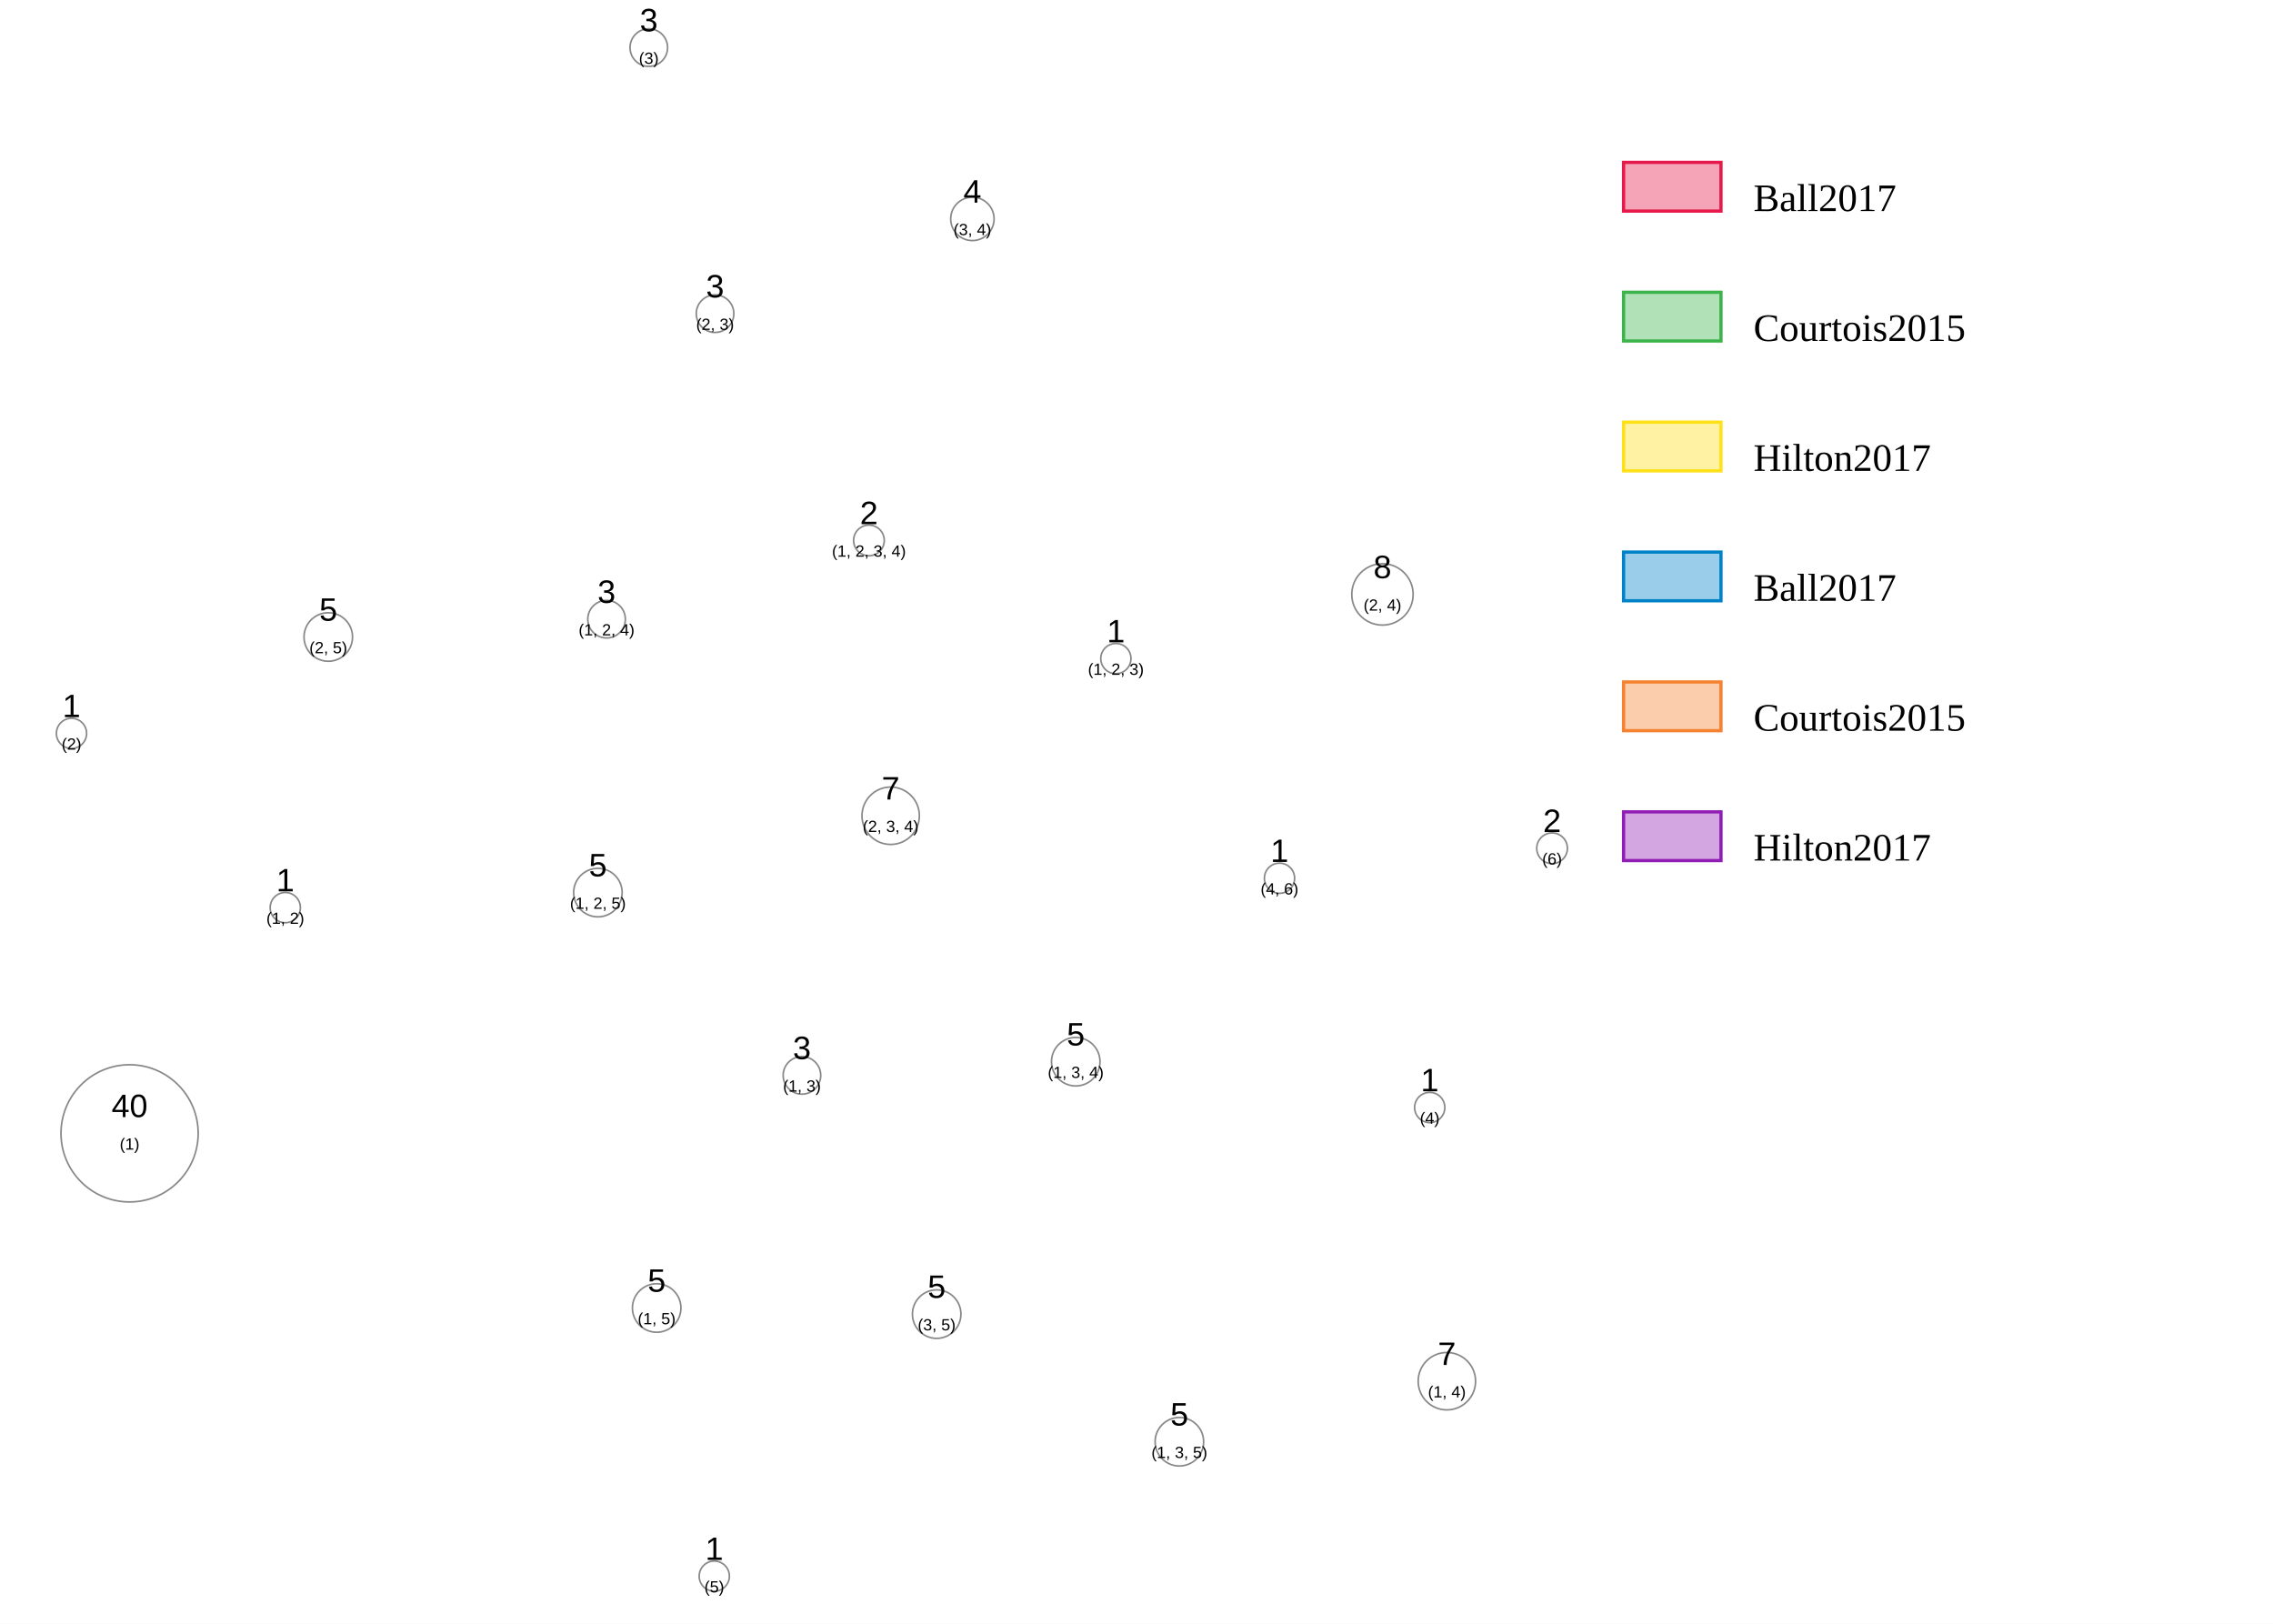
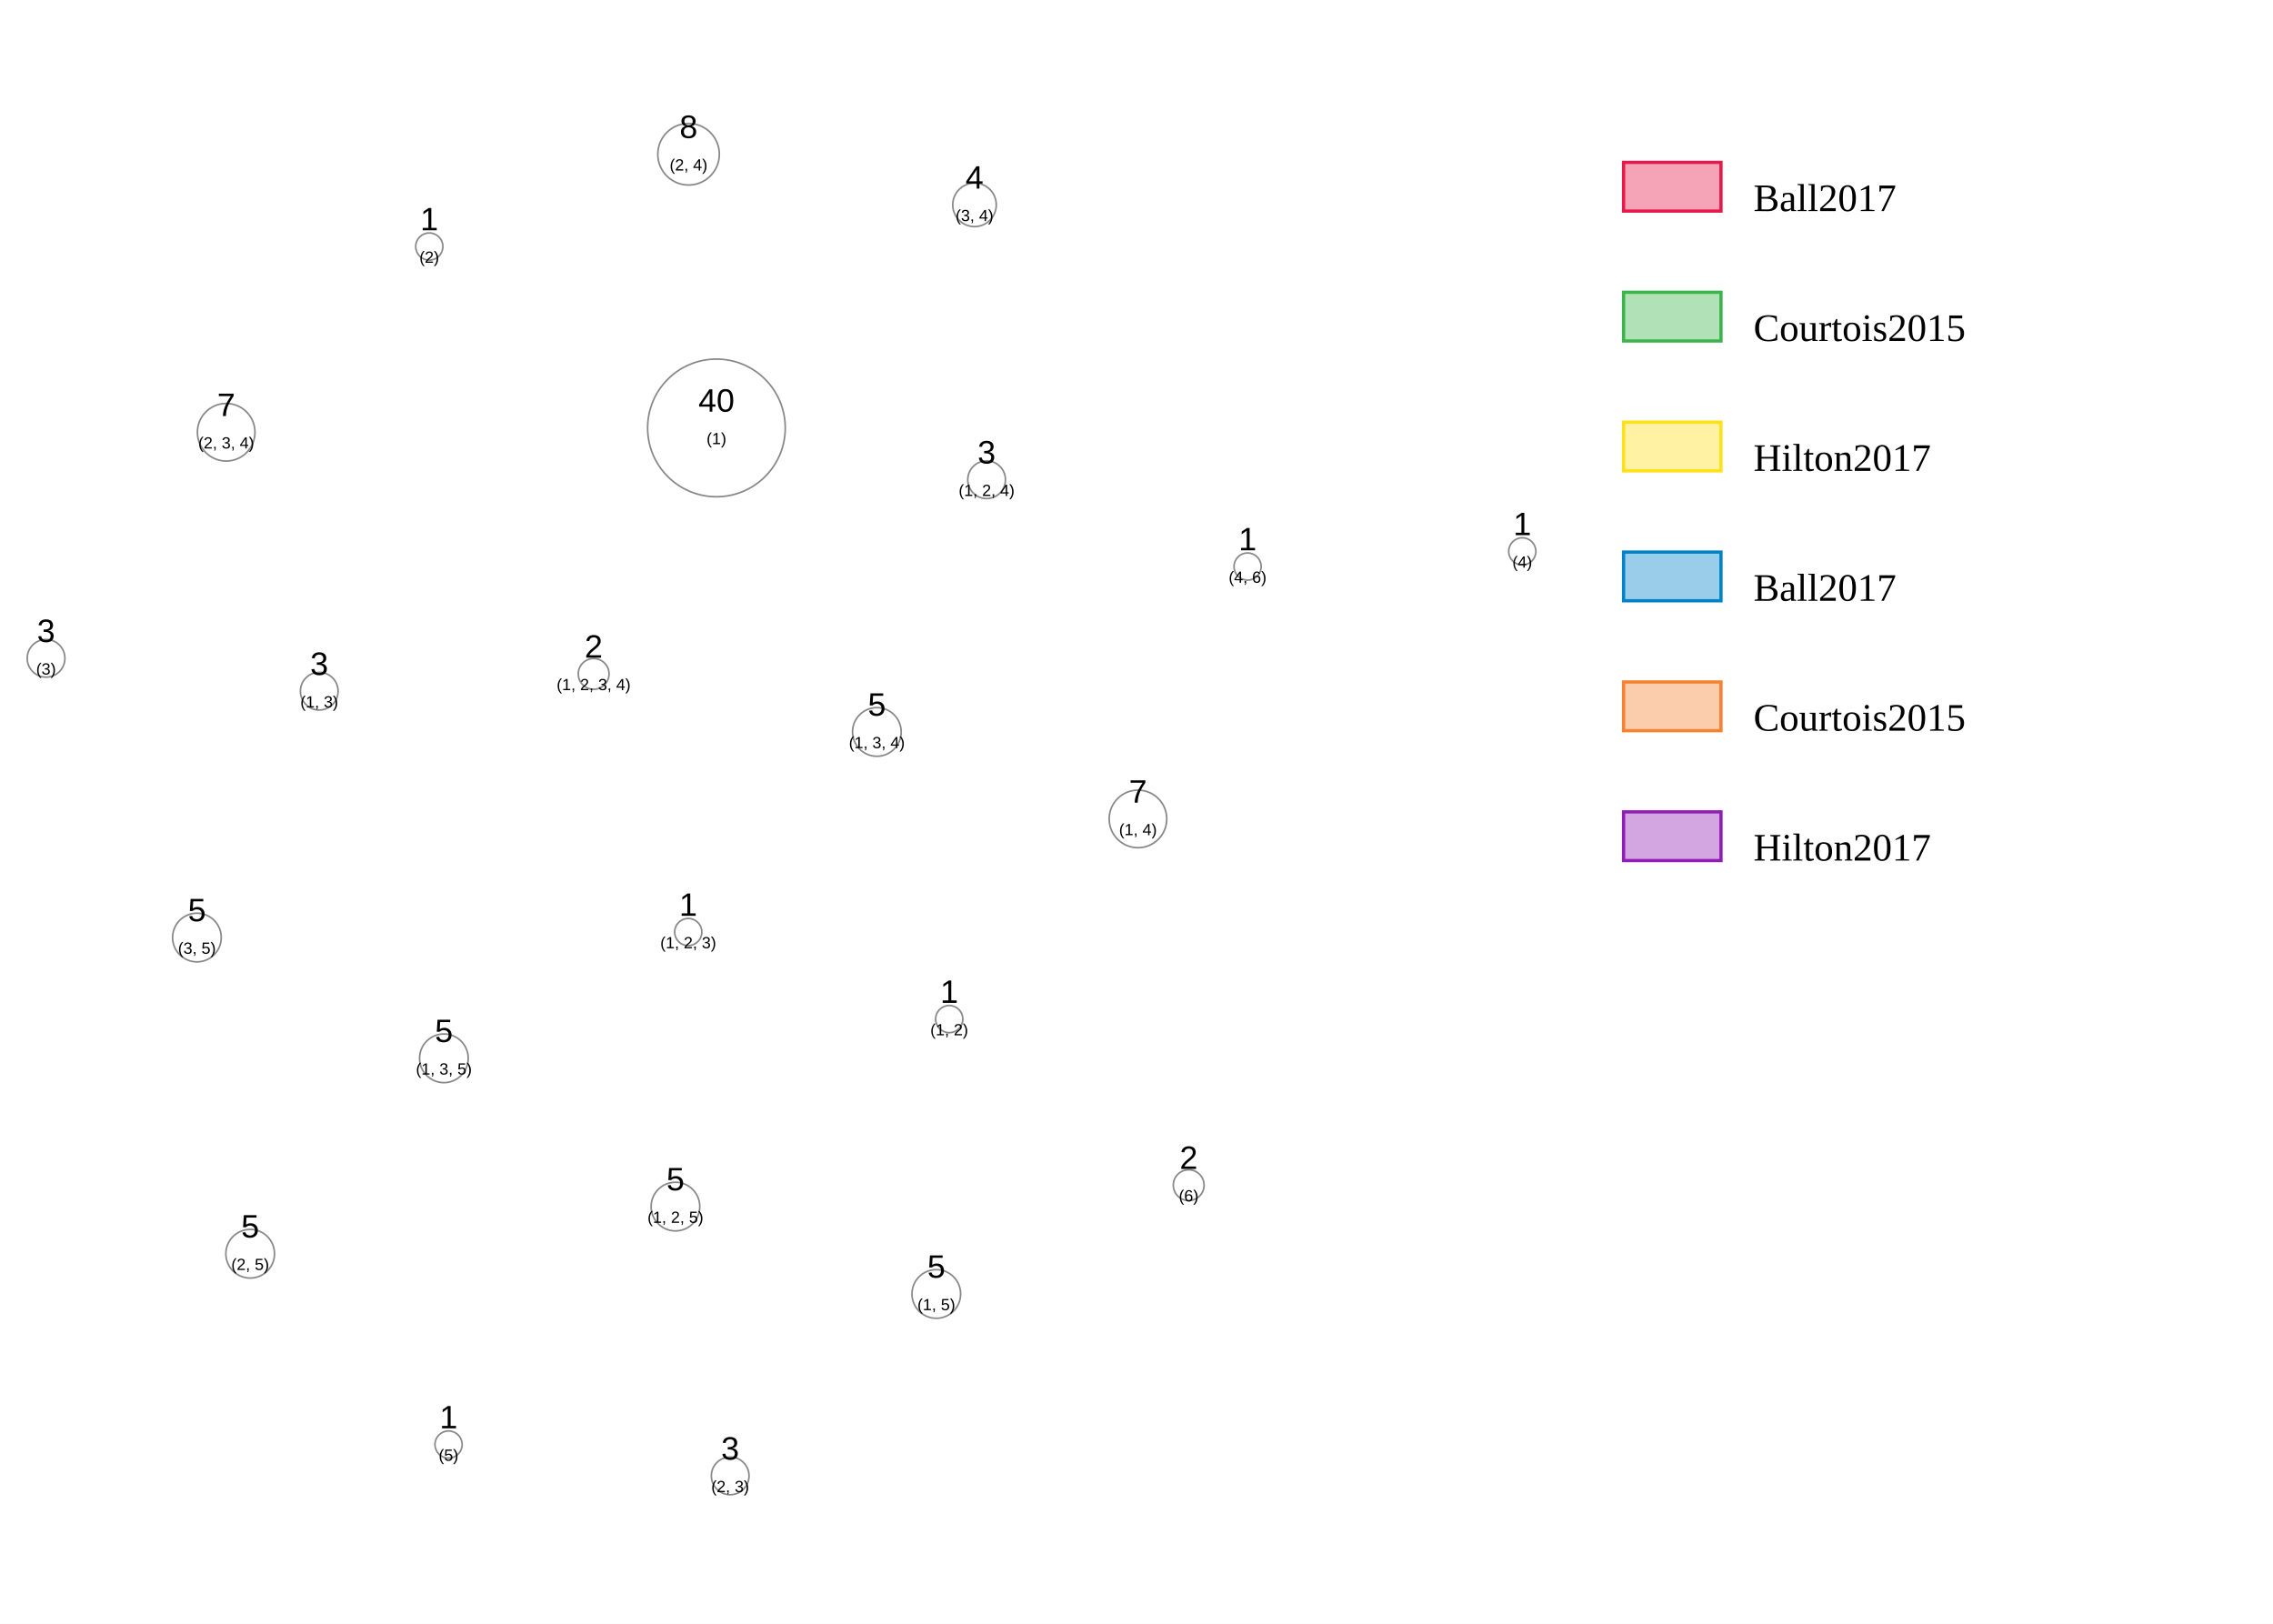
<svg xmlns="http://www.w3.org/2000/svg" width="700" height="500">
  <defs>
    <style type="text/css">
  .borderLine {
	   stroke: none;
	   fill-opacity: 0.4;
  }
  .outLine {
	   stroke-width: 1;
	   fill: none;
  }
  .circle {
	   stroke: #888888;
	   stroke-width: 0.5;
	   fill: none;
    pointer-events: all;
  }
  .spcircle {
	   stroke: #FF2222;
	   stroke-width: 1;
	   fill: none;
    pointer-events: all;
  }
  .tLabel {
	   font-family: Arial;
    pointer-events: none;
	   font-size: 14px;
	   text-anchor: middle;
	   alignment-baseline: central;
  }
  .nLabel {
	   font-family: Arial;
    pointer-events: none;
	   font-size: 10px;
	   text-anchor: middle;
	   alignment-baseline: central;
  }
  .belong {
	   font-family: Arial;
    pointer-events: none;
	   font-size: 5px;
	   text-anchor: middle;
	   alignment-baseline: central;
  }
  .p0{
    stroke: none;
    fill: #e6194b;
  }
  .q0{
    fill: none;
    stroke: #e6194b;
  }
  .p1{
    stroke: none;
    fill: #3cb44b;
  }
  .q1{
    fill: none;
    stroke: #3cb44b;
  }
  .p2{
    stroke: none;
    fill: #ffe119;
  }
  .q2{
    fill: none;
    stroke: #ffe119;
  }
  .p3{
    stroke: none;
    fill: #0082c8;
  }
  .q3{
    fill: none;
    stroke: #0082c8;
  }
  .p4{
    stroke: none;
    fill: #f58231;
  }
  .q4{
    fill: none;
    stroke: #f58231;
  }
  .p5{
    stroke: none;
    fill: #911eb4;
  }
  .q5{
    fill: none;
    stroke: #911eb4;
  }

</style>
  </defs>
  <rect width="700" height="500" style="fill:#fff;stroke-width:0" />
-   <circle class="circle" cx="39.907" cy="348.993" r="21.125" />
-   <text class="tLabel" x="39.91" y="328.99" />
-   <text class="nLabel" x="39.91" y="343.99">40</text>
-   <text class="belong" x="39.91" y="353.99">(1)</text>
-   <circle class="circle" cx="87.856" cy="279.48" r="4.653" />
-   <text class="tLabel" x="87.86" y="259.48" />
-   <text class="nLabel" x="87.86" y="274.48">1</text>
-   <text class="belong" x="87.86" y="284.48">(1, 2)</text>
-   <circle class="circle" cx="343.645" cy="202.801" r="4.653" />
-   <text class="tLabel" x="343.65" y="182.80" />
-   <text class="nLabel" x="343.65" y="197.80">1</text>
-   <text class="belong" x="343.65" y="207.80">(1, 2, 3)</text>
-   <circle class="circle" cx="267.6" cy="166.415" r="4.724" />
-   <text class="tLabel" x="267.60" y="146.41" />
-   <text class="nLabel" x="267.60" y="161.41">2</text>
-   <text class="belong" x="267.60" y="171.41">(1, 2, 3, 4)</text>
-   <circle class="circle" cx="22.018" cy="225.834" r="4.653" />
-   <text class="tLabel" x="22.02" y="205.83" />
-   <text class="nLabel" x="22.02" y="220.83">1</text>
-   <text class="belong" x="22.02" y="230.83">(2)</text>
-   <circle class="circle" cx="220.209" cy="96.588" r="5.785" />
-   <text class="tLabel" x="220.21" y="76.59" />
-   <text class="nLabel" x="220.21" y="91.59">3</text>
-   <text class="belong" x="220.21" y="101.59">(2, 3)</text>
-   <circle class="circle" cx="274.293" cy="251.193" r="8.837" />
-   <text class="tLabel" x="274.29" y="231.19" />
-   <text class="nLabel" x="274.29" y="246.19">7</text>
-   <text class="belong" x="274.29" y="256.19">(2, 3, 4)</text>
-   <circle class="circle" cx="425.747" cy="183.037" r="9.447" />
-   <text class="tLabel" x="425.75" y="163.04" />
-   <text class="nLabel" x="425.75" y="178.04">8</text>
-   <text class="belong" x="425.75" y="188.04">(2, 4)</text>
-   <circle class="circle" cx="101.097" cy="196.151" r="7.469" />
-   <text class="tLabel" x="101.10" y="176.15" />
-   <text class="nLabel" x="101.10" y="191.15">5</text>
-   <text class="belong" x="101.10" y="201.15">(2, 5)</text>
-   <circle class="circle" cx="199.806" cy="14.653" r="5.785" />
-   <text class="tLabel" x="199.81" y="-5.35" />
-   <text class="nLabel" x="199.81" y="9.65">3</text>
-   <text class="belong" x="199.81" y="19.65">(3)</text>
-   <circle class="circle" cx="246.97" cy="331.137" r="5.785" />
-   <text class="tLabel" x="246.97" y="311.14" />
-   <text class="nLabel" x="246.97" y="326.14">3</text>
-   <text class="belong" x="246.97" y="336.14">(1, 3)</text>
-   <circle class="circle" cx="331.289" cy="326.932" r="7.469" />
-   <text class="tLabel" x="331.29" y="306.93" />
-   <text class="nLabel" x="331.29" y="321.93">5</text>
-   <text class="belong" x="331.29" y="331.93">(1, 3, 4)</text>
-   <circle class="circle" cx="299.458" cy="67.403" r="6.68" />
-   <text class="tLabel" x="299.46" y="47.40" />
-   <text class="nLabel" x="299.46" y="62.40">4</text>
-   <text class="belong" x="299.46" y="72.40">(3, 4)</text>
-   <circle class="circle" cx="288.463" cy="404.658" r="7.469" />
-   <text class="tLabel" x="288.46" y="384.66" />
-   <text class="nLabel" x="288.46" y="399.66">5</text>
-   <text class="belong" x="288.46" y="409.66">(3, 5)</text>
-   <circle class="circle" cx="363.204" cy="443.957" r="7.469" />
-   <text class="tLabel" x="363.20" y="423.96" />
-   <text class="nLabel" x="363.20" y="438.96">5</text>
-   <text class="belong" x="363.20" y="448.96">(1, 3, 5)</text>
-   <circle class="circle" cx="440.3" cy="341.032" r="4.653" />
-   <text class="tLabel" x="440.30" y="321.03" />
-   <text class="nLabel" x="440.30" y="336.03">1</text>
-   <text class="belong" x="440.30" y="346.03">(4)</text>
-   <circle class="circle" cx="445.585" cy="425.313" r="8.837" />
-   <text class="tLabel" x="445.59" y="405.31" />
-   <text class="nLabel" x="445.59" y="420.31">7</text>
-   <text class="belong" x="445.59" y="430.31">(1, 4)</text>
-   <circle class="circle" cx="186.804" cy="190.661" r="5.785" />
-   <text class="tLabel" x="186.80" y="170.66" />
-   <text class="nLabel" x="186.80" y="185.66">3</text>
-   <text class="belong" x="186.80" y="195.66">(1, 2, 4)</text>
-   <circle class="circle" cx="394.041" cy="270.433" r="4.653" />
-   <text class="tLabel" x="394.04" y="250.43" />
-   <text class="nLabel" x="394.04" y="265.43">1</text>
-   <text class="belong" x="394.04" y="275.43">(4, 6)</text>
-   <circle class="circle" cx="219.971" cy="485.347" r="4.653" />
-   <text class="tLabel" x="219.97" y="465.35" />
-   <text class="nLabel" x="219.97" y="480.35">1</text>
-   <text class="belong" x="219.97" y="490.35">(5)</text>
-   <circle class="circle" cx="202.232" cy="402.771" r="7.469" />
-   <text class="tLabel" x="202.23" y="382.77" />
-   <text class="nLabel" x="202.23" y="397.77">5</text>
-   <text class="belong" x="202.23" y="407.77">(1, 5)</text>
-   <circle class="circle" cx="184.129" cy="274.86" r="7.469" />
-   <text class="tLabel" x="184.13" y="254.86" />
-   <text class="nLabel" x="184.13" y="269.86">5</text>
-   <text class="belong" x="184.13" y="279.86">(1, 2, 5)</text>
-   <circle class="circle" cx="477.982" cy="261.212" r="4.724" />
-   <text class="tLabel" x="477.98" y="241.21" />
-   <text class="nLabel" x="477.98" y="256.21">2</text>
-   <text class="belong" x="477.98" y="266.21">(6)</text>
+   <circle class="circle" cx="220.637" cy="131.77" r="21.193" />
+   <text class="tLabel" x="220.64" y="111.77" />
+   <text class="nLabel" x="220.64" y="126.77">40</text>
+   <text class="belong" x="220.64" y="136.77">(1)</text>
+   <circle class="circle" cx="292.325" cy="313.81" r="4.184" />
+   <text class="tLabel" x="292.33" y="293.81" />
+   <text class="nLabel" x="292.33" y="308.81">1</text>
+   <text class="belong" x="292.33" y="318.81">(1, 2)</text>
+   <circle class="circle" cx="211.955" cy="287.003" r="4.184" />
+   <text class="tLabel" x="211.95" y="267.00" />
+   <text class="nLabel" x="211.95" y="282.00">1</text>
+   <text class="belong" x="211.95" y="292.00">(1, 2, 3)</text>
+   <circle class="circle" cx="182.825" cy="207.522" r="4.739" />
+   <text class="tLabel" x="182.82" y="187.52" />
+   <text class="nLabel" x="182.82" y="202.52">2</text>
+   <text class="belong" x="182.82" y="212.52">(1, 2, 3, 4)</text>
+   <circle class="circle" cx="132.205" cy="75.921" r="4.184" />
+   <text class="tLabel" x="132.20" y="55.92" />
+   <text class="nLabel" x="132.20" y="70.92">1</text>
+   <text class="belong" x="132.20" y="80.92">(2)</text>
+   <circle class="circle" cx="224.872" cy="454.467" r="5.804" />
+   <text class="tLabel" x="224.87" y="434.47" />
+   <text class="nLabel" x="224.87" y="449.47">3</text>
+   <text class="belong" x="224.87" y="459.47">(2, 3)</text>
+   <circle class="circle" cx="69.658" cy="133.105" r="8.866" />
+   <text class="tLabel" x="69.66" y="113.10" />
+   <text class="nLabel" x="69.66" y="128.10">7</text>
+   <text class="belong" x="69.66" y="138.10">(2, 3, 4)</text>
+   <circle class="circle" cx="212.054" cy="47.496" r="9.478" />
+   <text class="tLabel" x="212.05" y="27.50" />
+   <text class="nLabel" x="212.05" y="42.50">8</text>
+   <text class="belong" x="212.05" y="52.50">(2, 4)</text>
+   <circle class="circle" cx="77.047" cy="386.065" r="7.493" />
+   <text class="tLabel" x="77.05" y="366.07" />
+   <text class="nLabel" x="77.05" y="381.07">5</text>
+   <text class="belong" x="77.05" y="391.07">(2, 5)</text>
+   <circle class="circle" cx="14.184" cy="202.711" r="5.804" />
+   <text class="tLabel" x="14.18" y="182.71" />
+   <text class="nLabel" x="14.18" y="197.71">3</text>
+   <text class="belong" x="14.18" y="207.71">(3)</text>
+   <circle class="circle" cx="98.315" cy="212.837" r="5.804" />
+   <text class="tLabel" x="98.32" y="192.84" />
+   <text class="nLabel" x="98.32" y="207.84">3</text>
+   <text class="belong" x="98.32" y="217.84">(1, 3)</text>
+   <circle class="circle" cx="270.041" cy="225.386" r="7.493" />
+   <text class="tLabel" x="270.04" y="205.39" />
+   <text class="nLabel" x="270.04" y="220.39">5</text>
+   <text class="belong" x="270.04" y="230.39">(1, 3, 4)</text>
+   <circle class="circle" cx="300.114" cy="63.078" r="6.702" />
+   <text class="tLabel" x="300.11" y="43.08" />
+   <text class="nLabel" x="300.11" y="58.08">4</text>
+   <text class="belong" x="300.11" y="68.08">(3, 4)</text>
+   <circle class="circle" cx="60.645" cy="288.694" r="7.493" />
+   <text class="tLabel" x="60.65" y="268.69" />
+   <text class="nLabel" x="60.65" y="283.69">5</text>
+   <text class="belong" x="60.65" y="293.69">(3, 5)</text>
+   <circle class="circle" cx="136.702" cy="325.885" r="7.493" />
+   <text class="tLabel" x="136.70" y="305.88" />
+   <text class="nLabel" x="136.70" y="320.88">5</text>
+   <text class="belong" x="136.70" y="330.88">(1, 3, 5)</text>
+   <circle class="circle" cx="468.807" cy="169.787" r="4.184" />
+   <text class="tLabel" x="468.81" y="149.79" />
+   <text class="nLabel" x="468.81" y="164.79">1</text>
+   <text class="belong" x="468.81" y="174.79">(4)</text>
+   <circle class="circle" cx="350.451" cy="252.173" r="8.866" />
+   <text class="tLabel" x="350.45" y="232.17" />
+   <text class="nLabel" x="350.45" y="247.17">7</text>
+   <text class="belong" x="350.45" y="257.17">(1, 4)</text>
+   <circle class="circle" cx="303.841" cy="147.721" r="5.804" />
+   <text class="tLabel" x="303.84" y="127.72" />
+   <text class="nLabel" x="303.84" y="142.72">3</text>
+   <text class="belong" x="303.84" y="152.72">(1, 2, 4)</text>
+   <circle class="circle" cx="384.213" cy="174.459" r="4.184" />
+   <text class="tLabel" x="384.21" y="154.46" />
+   <text class="nLabel" x="384.21" y="169.46">1</text>
+   <text class="belong" x="384.21" y="179.46">(4, 6)</text>
+   <circle class="circle" cx="138.139" cy="444.822" r="4.184" />
+   <text class="tLabel" x="138.14" y="424.82" />
+   <text class="nLabel" x="138.14" y="439.82">1</text>
+   <text class="belong" x="138.14" y="449.82">(5)</text>
+   <circle class="circle" cx="288.347" cy="398.451" r="7.493" />
+   <text class="tLabel" x="288.35" y="378.45" />
+   <text class="nLabel" x="288.35" y="393.45">5</text>
+   <text class="belong" x="288.35" y="403.45">(1, 5)</text>
+   <circle class="circle" cx="208.012" cy="371.547" r="7.493" />
+   <text class="tLabel" x="208.01" y="351.55" />
+   <text class="nLabel" x="208.01" y="366.55">5</text>
+   <text class="belong" x="208.01" y="376.55">(1, 2, 5)</text>
+   <circle class="circle" cx="366.074" cy="364.952" r="4.739" />
+   <text class="tLabel" x="366.07" y="344.95" />
+   <text class="nLabel" x="366.07" y="359.95">2</text>
+   <text class="belong" x="366.07" y="369.95">(6)</text>
  <rect class="p0 borderLine" x="500.00" y="50.00" width="30.00" height="15.00" />
  <rect class="q0" x="500.00" y="50.00" width="30.00" height="15.00" />
  <text class="legend" x="540.00" y="65.00">Ball2017</text>
  <rect class="p1 borderLine" x="500.00" y="90.00" width="30.00" height="15.00" />
  <rect class="q1" x="500.00" y="90.00" width="30.00" height="15.00" />
  <text class="legend" x="540.00" y="105.00">Courtois2015</text>
  <rect class="p2 borderLine" x="500.00" y="130.00" width="30.00" height="15.00" />
  <rect class="q2" x="500.00" y="130.00" width="30.00" height="15.00" />
  <text class="legend" x="540.00" y="145.00">Hilton2017</text>
  <rect class="p3 borderLine" x="500.00" y="170.00" width="30.00" height="15.00" />
  <rect class="q3" x="500.00" y="170.00" width="30.00" height="15.00" />
  <text class="legend" x="540.00" y="185.00">Ball2017</text>
  <rect class="p4 borderLine" x="500.00" y="210.00" width="30.00" height="15.00" />
  <rect class="q4" x="500.00" y="210.00" width="30.00" height="15.00" />
  <text class="legend" x="540.00" y="225.00">Courtois2015</text>
  <rect class="p5 borderLine" x="500.00" y="250.00" width="30.00" height="15.00" />
  <rect class="q5" x="500.00" y="250.00" width="30.00" height="15.00" />
  <text class="legend" x="540.00" y="265.00">Hilton2017</text>
</svg>
